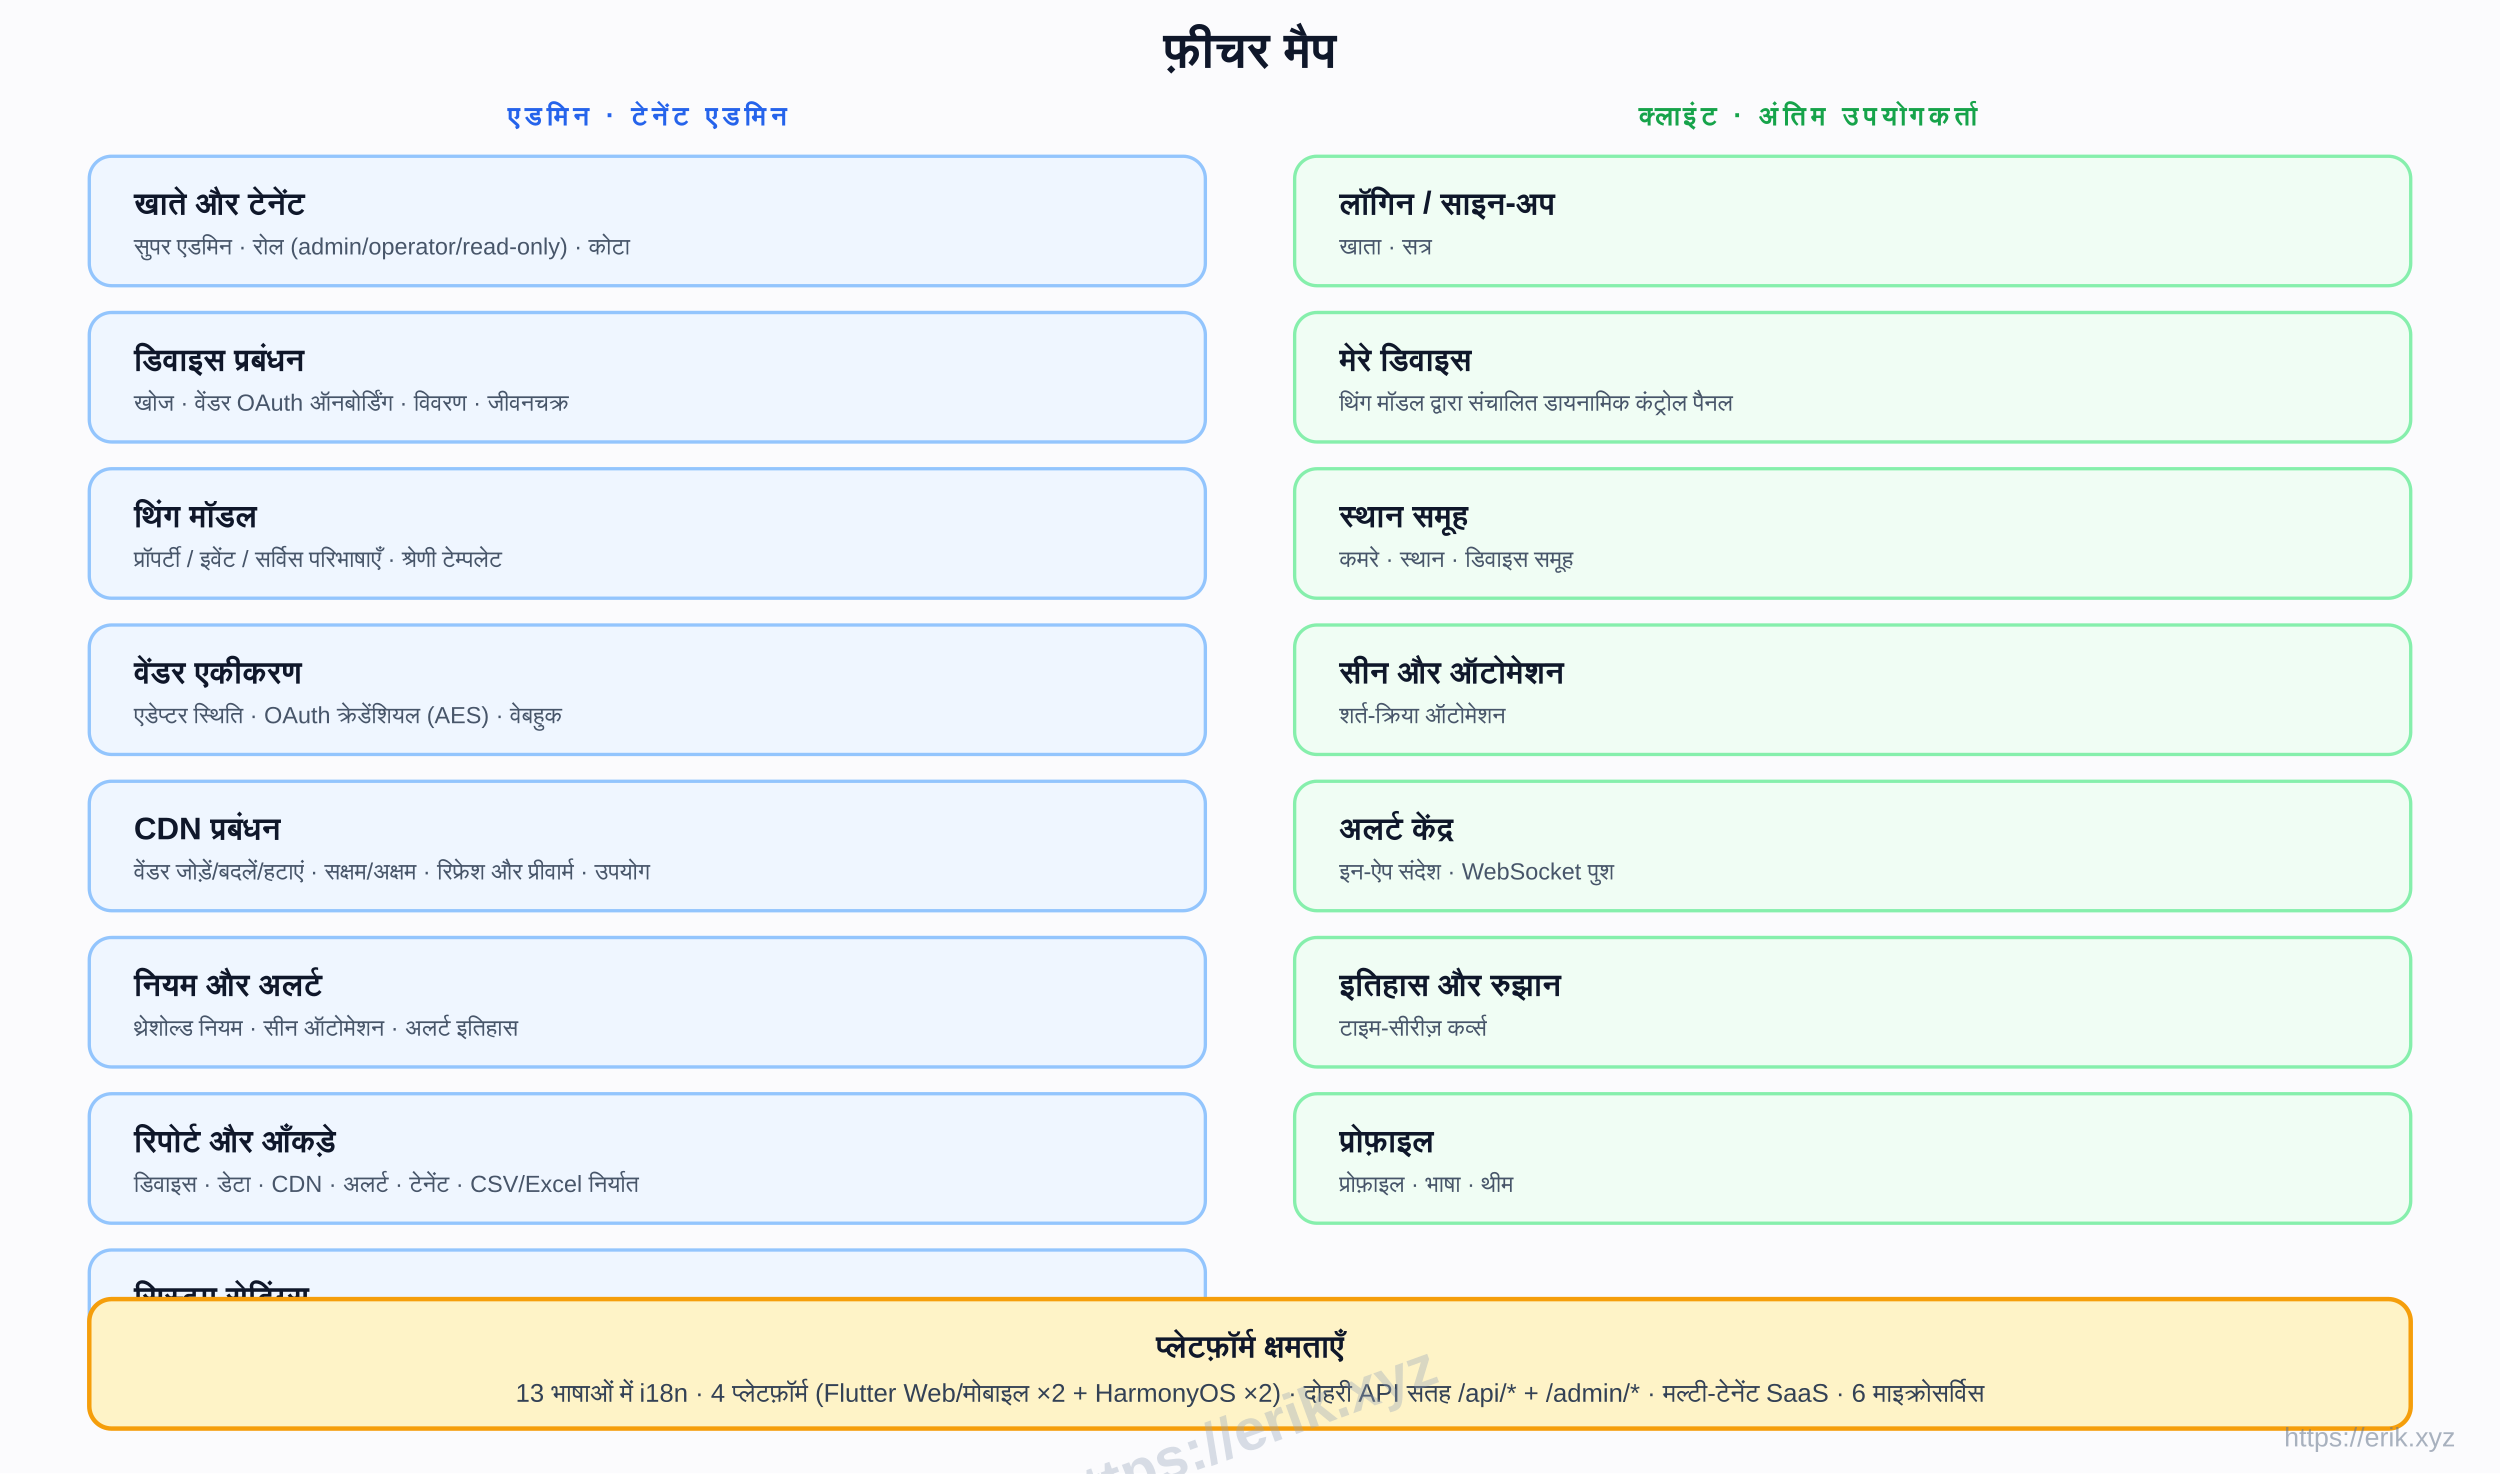
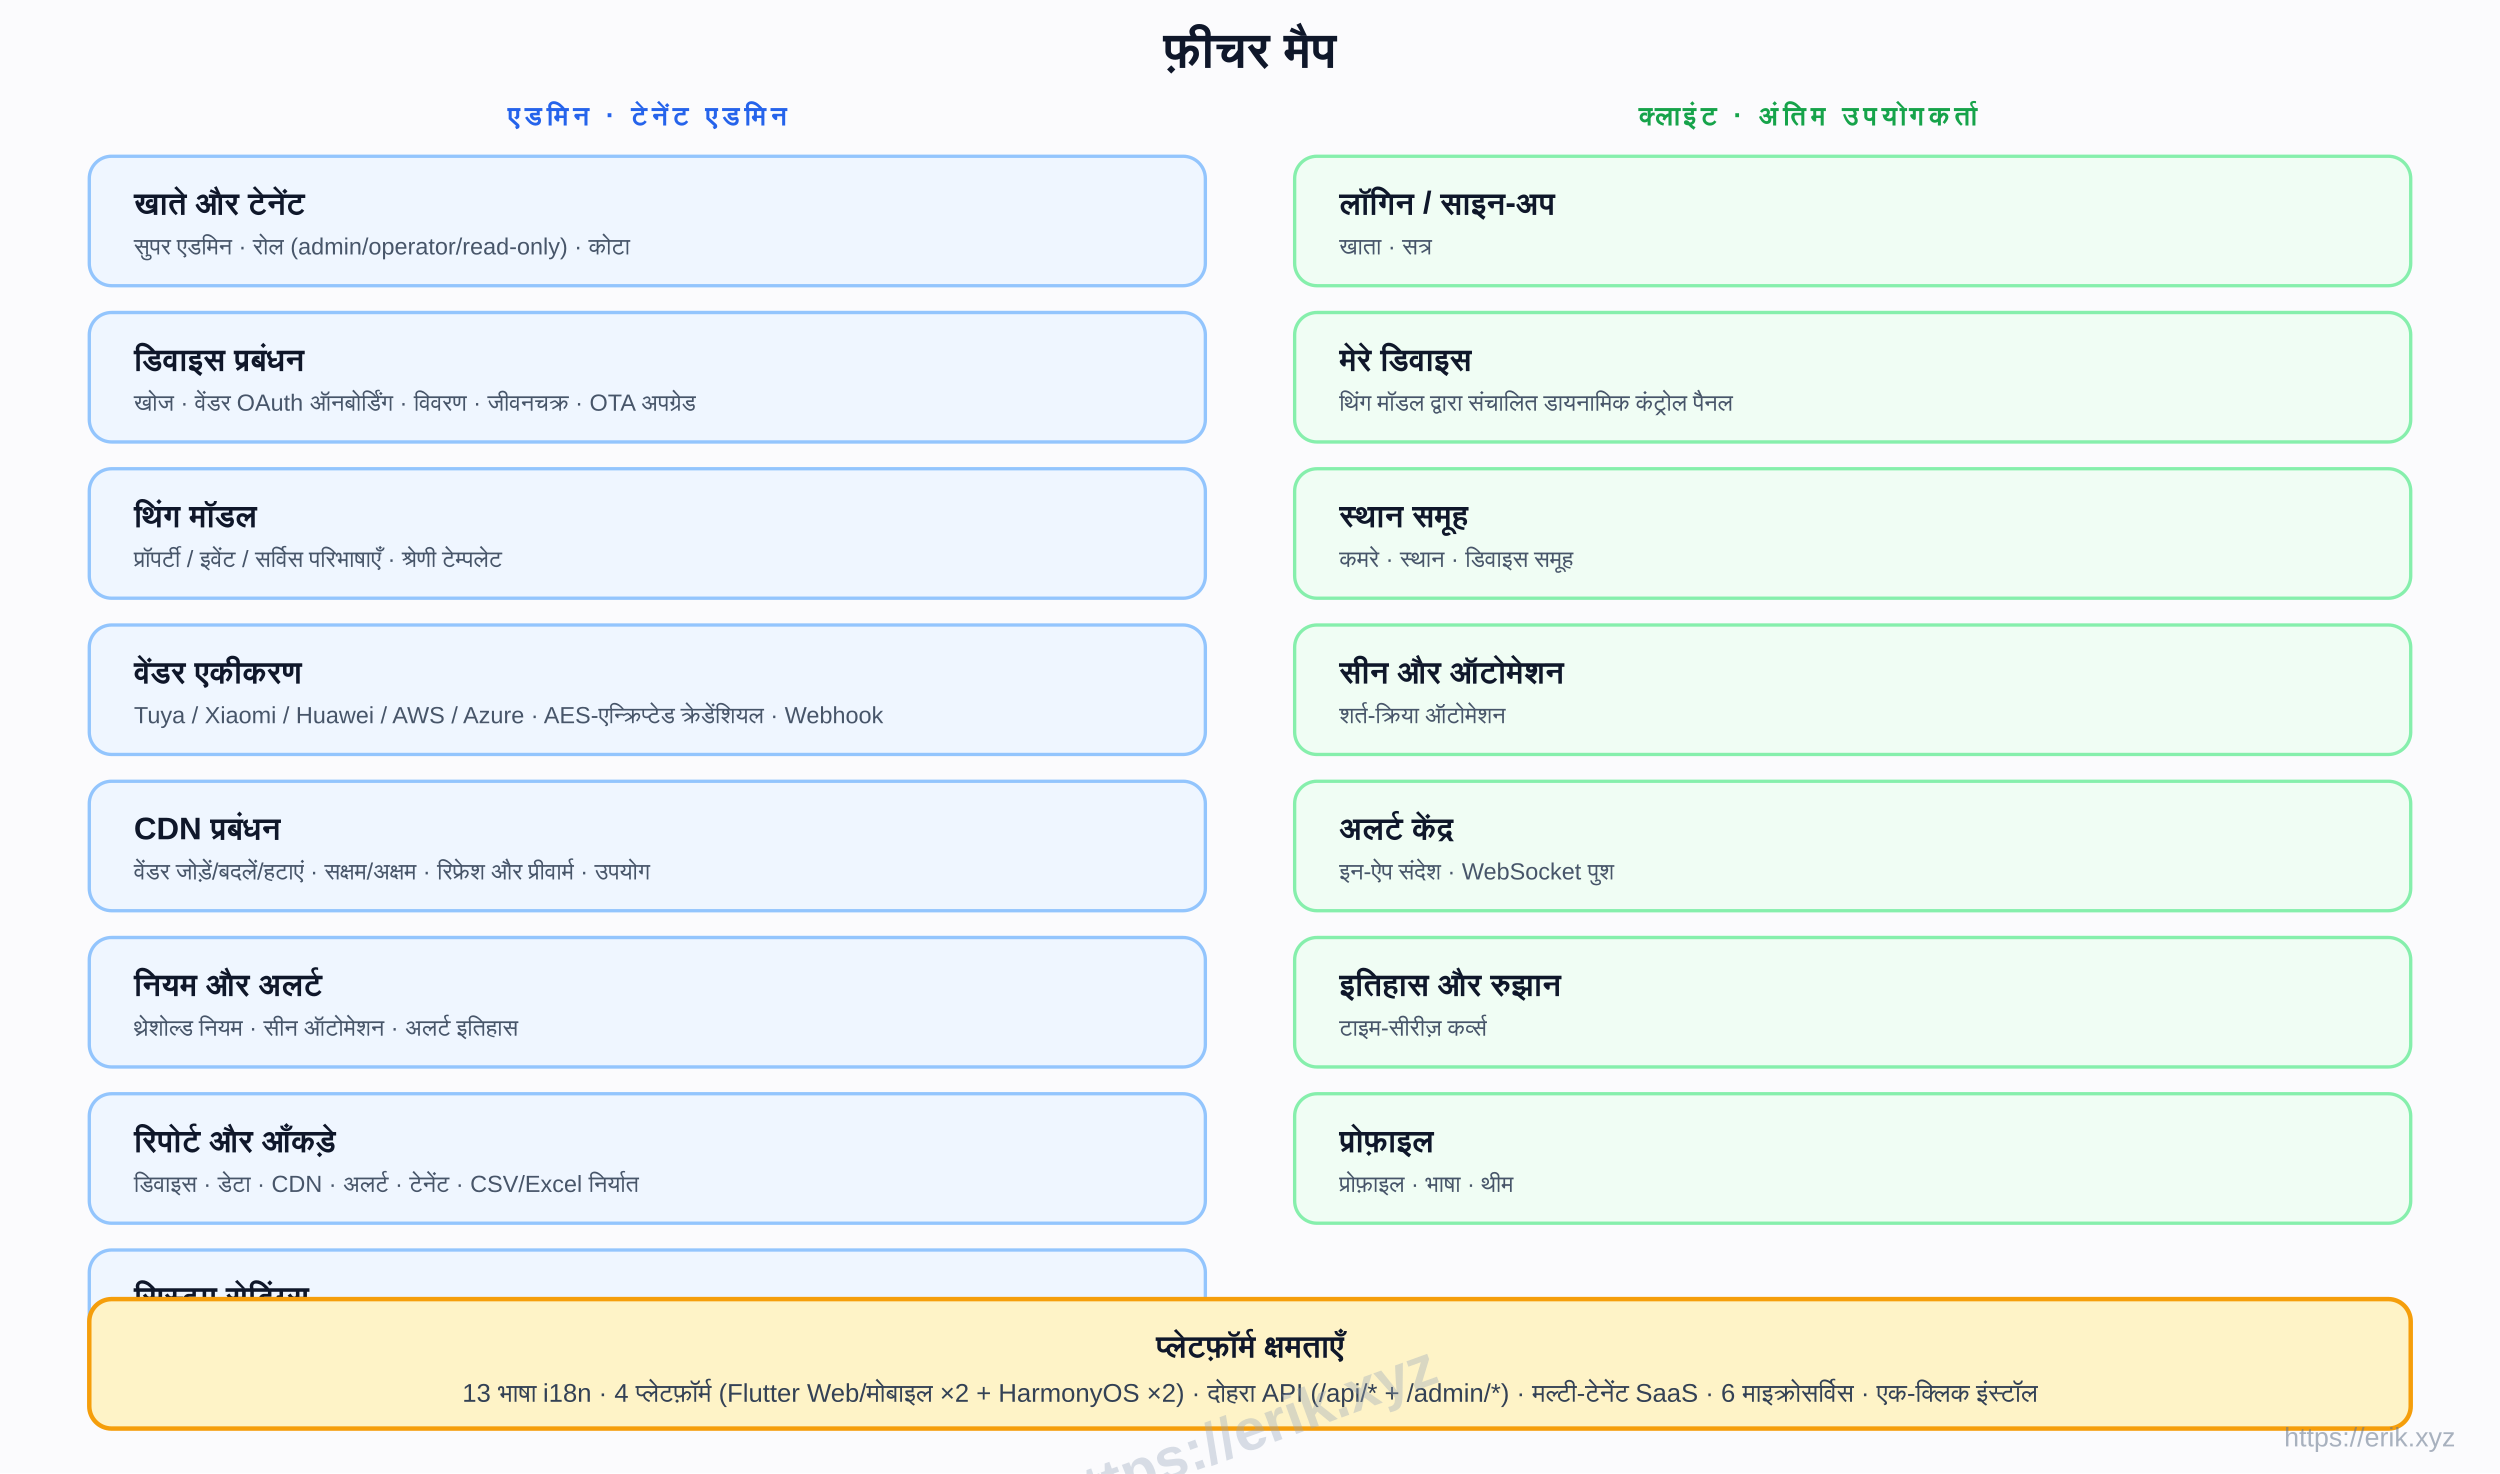
<svg xmlns="http://www.w3.org/2000/svg" viewBox="0 0 1120 660" font-family="Arial, 'PingFang SC', 'Microsoft YaHei', sans-serif">
  <rect width="1120" height="660" fill="#fbfbfd" />
  <text x="560" y="30" text-anchor="middle" font-size="22" font-weight="bold" fill="#0f172a">फ़ीचर मैप</text>
  <text x="290" y="56" text-anchor="middle" font-size="12" font-weight="bold" letter-spacing="2" fill="#2563eb">एडमिन · टेनेंट एडमिन</text>
  <g>
    <rect x="40" y="70" width="500" height="58" rx="10" fill="#eff6ff" stroke="#93c5fd" stroke-width="1.5" />
    <text x="60" y="96" font-size="14" font-weight="bold" fill="#0f172a">खाते और टेनेंट</text>
    <text x="60" y="114" font-size="10.5" fill="#475569">सुपर एडमिन · रोल (admin/operator/read-only) · कोटा</text>
    <rect x="40" y="140" width="500" height="58" rx="10" fill="#eff6ff" stroke="#93c5fd" stroke-width="1.5" />
    <text x="60" y="166" font-size="14" font-weight="bold" fill="#0f172a">डिवाइस प्रबंधन</text>
-     <text x="60" y="184" font-size="10.5" fill="#475569">खोज · वेंडर OAuth ऑनबोर्डिंग · विवरण · जीवनचक्र</text>
+     <text x="60" y="184" font-size="10.5" fill="#475569">खोज · वेंडर OAuth ऑनबोर्डिंग · विवरण · जीवनचक्र · OTA अपग्रेड</text>
    <rect x="40" y="210" width="500" height="58" rx="10" fill="#eff6ff" stroke="#93c5fd" stroke-width="1.5" />
    <text x="60" y="236" font-size="14" font-weight="bold" fill="#0f172a">थिंग मॉडल</text>
    <text x="60" y="254" font-size="10.5" fill="#475569">प्रॉपर्टी / इवेंट / सर्विस परिभाषाएँ · श्रेणी टेम्पलेट</text>
    <rect x="40" y="280" width="500" height="58" rx="10" fill="#eff6ff" stroke="#93c5fd" stroke-width="1.5" />
    <text x="60" y="306" font-size="14" font-weight="bold" fill="#0f172a">वेंडर एकीकरण</text>
-     <text x="60" y="324" font-size="10.5" fill="#475569">एडेप्टर स्थिति · OAuth क्रेडेंशियल (AES) · वेबहुक</text>
+     <text x="60" y="324" font-size="10.5" fill="#475569">Tuya / Xiaomi / Huawei / AWS / Azure · AES-एन्क्रिप्टेड क्रेडेंशियल · Webhook</text>
    <rect x="40" y="350" width="500" height="58" rx="10" fill="#eff6ff" stroke="#93c5fd" stroke-width="1.5" />
    <text x="60" y="376" font-size="14" font-weight="bold" fill="#0f172a">CDN प्रबंधन</text>
    <text x="60" y="394" font-size="10.5" fill="#475569">वेंडर जोड़ें/बदलें/हटाएं · सक्षम/अक्षम · रिफ्रेश और प्रीवार्म · उपयोग</text>
    <rect x="40" y="420" width="500" height="58" rx="10" fill="#eff6ff" stroke="#93c5fd" stroke-width="1.5" />
    <text x="60" y="446" font-size="14" font-weight="bold" fill="#0f172a">नियम और अलर्ट</text>
    <text x="60" y="464" font-size="10.5" fill="#475569">थ्रेशोल्ड नियम · सीन ऑटोमेशन · अलर्ट इतिहास</text>
    <rect x="40" y="490" width="500" height="58" rx="10" fill="#eff6ff" stroke="#93c5fd" stroke-width="1.5" />
    <text x="60" y="516" font-size="14" font-weight="bold" fill="#0f172a">रिपोर्ट और आँकड़े</text>
    <text x="60" y="534" font-size="10.5" fill="#475569">डिवाइस · डेटा · CDN · अलर्ट · टेनेंट · CSV/Excel निर्यात</text>
    <rect x="40" y="560" width="500" height="58" rx="10" fill="#eff6ff" stroke="#93c5fd" stroke-width="1.5" />
    <text x="60" y="586" font-size="14" font-weight="bold" fill="#0f172a">सिस्टम सेटिंग्स</text>
    <text x="60" y="604" font-size="10.5" fill="#475569">ऑपरेशन लॉग · API कुंजियाँ · सुरक्षा नीति</text>
  </g>
  <text x="810" y="56" text-anchor="middle" font-size="12" font-weight="bold" letter-spacing="2" fill="#16a34a">क्लाइंट · अंतिम उपयोगकर्ता</text>
  <g>
    <rect x="580" y="70" width="500" height="58" rx="10" fill="#f0fdf4" stroke="#86efac" stroke-width="1.5" />
    <text x="600" y="96" font-size="14" font-weight="bold" fill="#0f172a">लॉगिन / साइन-अप</text>
    <text x="600" y="114" font-size="10.5" fill="#475569">खाता · सत्र</text>
    <rect x="580" y="140" width="500" height="58" rx="10" fill="#f0fdf4" stroke="#86efac" stroke-width="1.5" />
    <text x="600" y="166" font-size="14" font-weight="bold" fill="#0f172a">मेरे डिवाइस</text>
    <text x="600" y="184" font-size="10.5" fill="#475569">थिंग मॉडल द्वारा संचालित डायनामिक कंट्रोल पैनल</text>
    <rect x="580" y="210" width="500" height="58" rx="10" fill="#f0fdf4" stroke="#86efac" stroke-width="1.5" />
    <text x="600" y="236" font-size="14" font-weight="bold" fill="#0f172a">स्थान समूह</text>
    <text x="600" y="254" font-size="10.5" fill="#475569">कमरे · स्थान · डिवाइस समूह</text>
    <rect x="580" y="280" width="500" height="58" rx="10" fill="#f0fdf4" stroke="#86efac" stroke-width="1.5" />
    <text x="600" y="306" font-size="14" font-weight="bold" fill="#0f172a">सीन और ऑटोमेशन</text>
    <text x="600" y="324" font-size="10.5" fill="#475569">शर्त-क्रिया ऑटोमेशन</text>
    <rect x="580" y="350" width="500" height="58" rx="10" fill="#f0fdf4" stroke="#86efac" stroke-width="1.5" />
    <text x="600" y="376" font-size="14" font-weight="bold" fill="#0f172a">अलर्ट केंद्र</text>
    <text x="600" y="394" font-size="10.5" fill="#475569">इन-ऐप संदेश · WebSocket पुश</text>
    <rect x="580" y="420" width="500" height="58" rx="10" fill="#f0fdf4" stroke="#86efac" stroke-width="1.5" />
    <text x="600" y="446" font-size="14" font-weight="bold" fill="#0f172a">इतिहास और रुझान</text>
    <text x="600" y="464" font-size="10.5" fill="#475569">टाइम-सीरीज़ कर्व्स</text>
    <rect x="580" y="490" width="500" height="58" rx="10" fill="#f0fdf4" stroke="#86efac" stroke-width="1.5" />
    <text x="600" y="516" font-size="14" font-weight="bold" fill="#0f172a">प्रोफ़ाइल</text>
    <text x="600" y="534" font-size="10.5" fill="#475569">प्रोफ़ाइल · भाषा · थीम</text>
  </g>
  <rect x="40" y="582" width="1040" height="58" rx="10" fill="#fef3c7" stroke="#f59e0b" stroke-width="2" />
  <text x="560" y="608" text-anchor="middle" font-size="14" font-weight="bold" fill="#0f172a">प्लेटफ़ॉर्म क्षमताएँ</text>
-   <text x="560" y="628" text-anchor="middle" font-size="11.5" fill="#334155">13 भाषाओं में i18n · 4 प्लेटफ़ॉर्म (Flutter Web/मोबाइल ×2 + HarmonyOS ×2) · दोहरी API सतह /api/* + /admin/* · मल्टी-टेनेंट SaaS · 6 माइक्रोसर्विस</text>
+   <text x="560" y="628" text-anchor="middle" font-size="11.5" fill="#334155">13 भाषा i18n · 4 प्लेटफ़ॉर्म (Flutter Web/मोबाइल ×2 + HarmonyOS ×2) · दोहरा API (/api/* + /admin/*) · मल्टी-टेनेंट SaaS · 6 माइक्रोसर्विस · एक-क्लिक इंस्टॉल</text>
  <text x="560" y="650" text-anchor="middle" font-size="26" font-weight="bold" fill="#94a3b8" opacity="0.35" transform="rotate(-20 560 650)">https://erik.xyz</text>
  <text x="1100" y="648" text-anchor="end" font-size="12" fill="#64748b" opacity="0.55">https://erik.xyz</text>
</svg>
